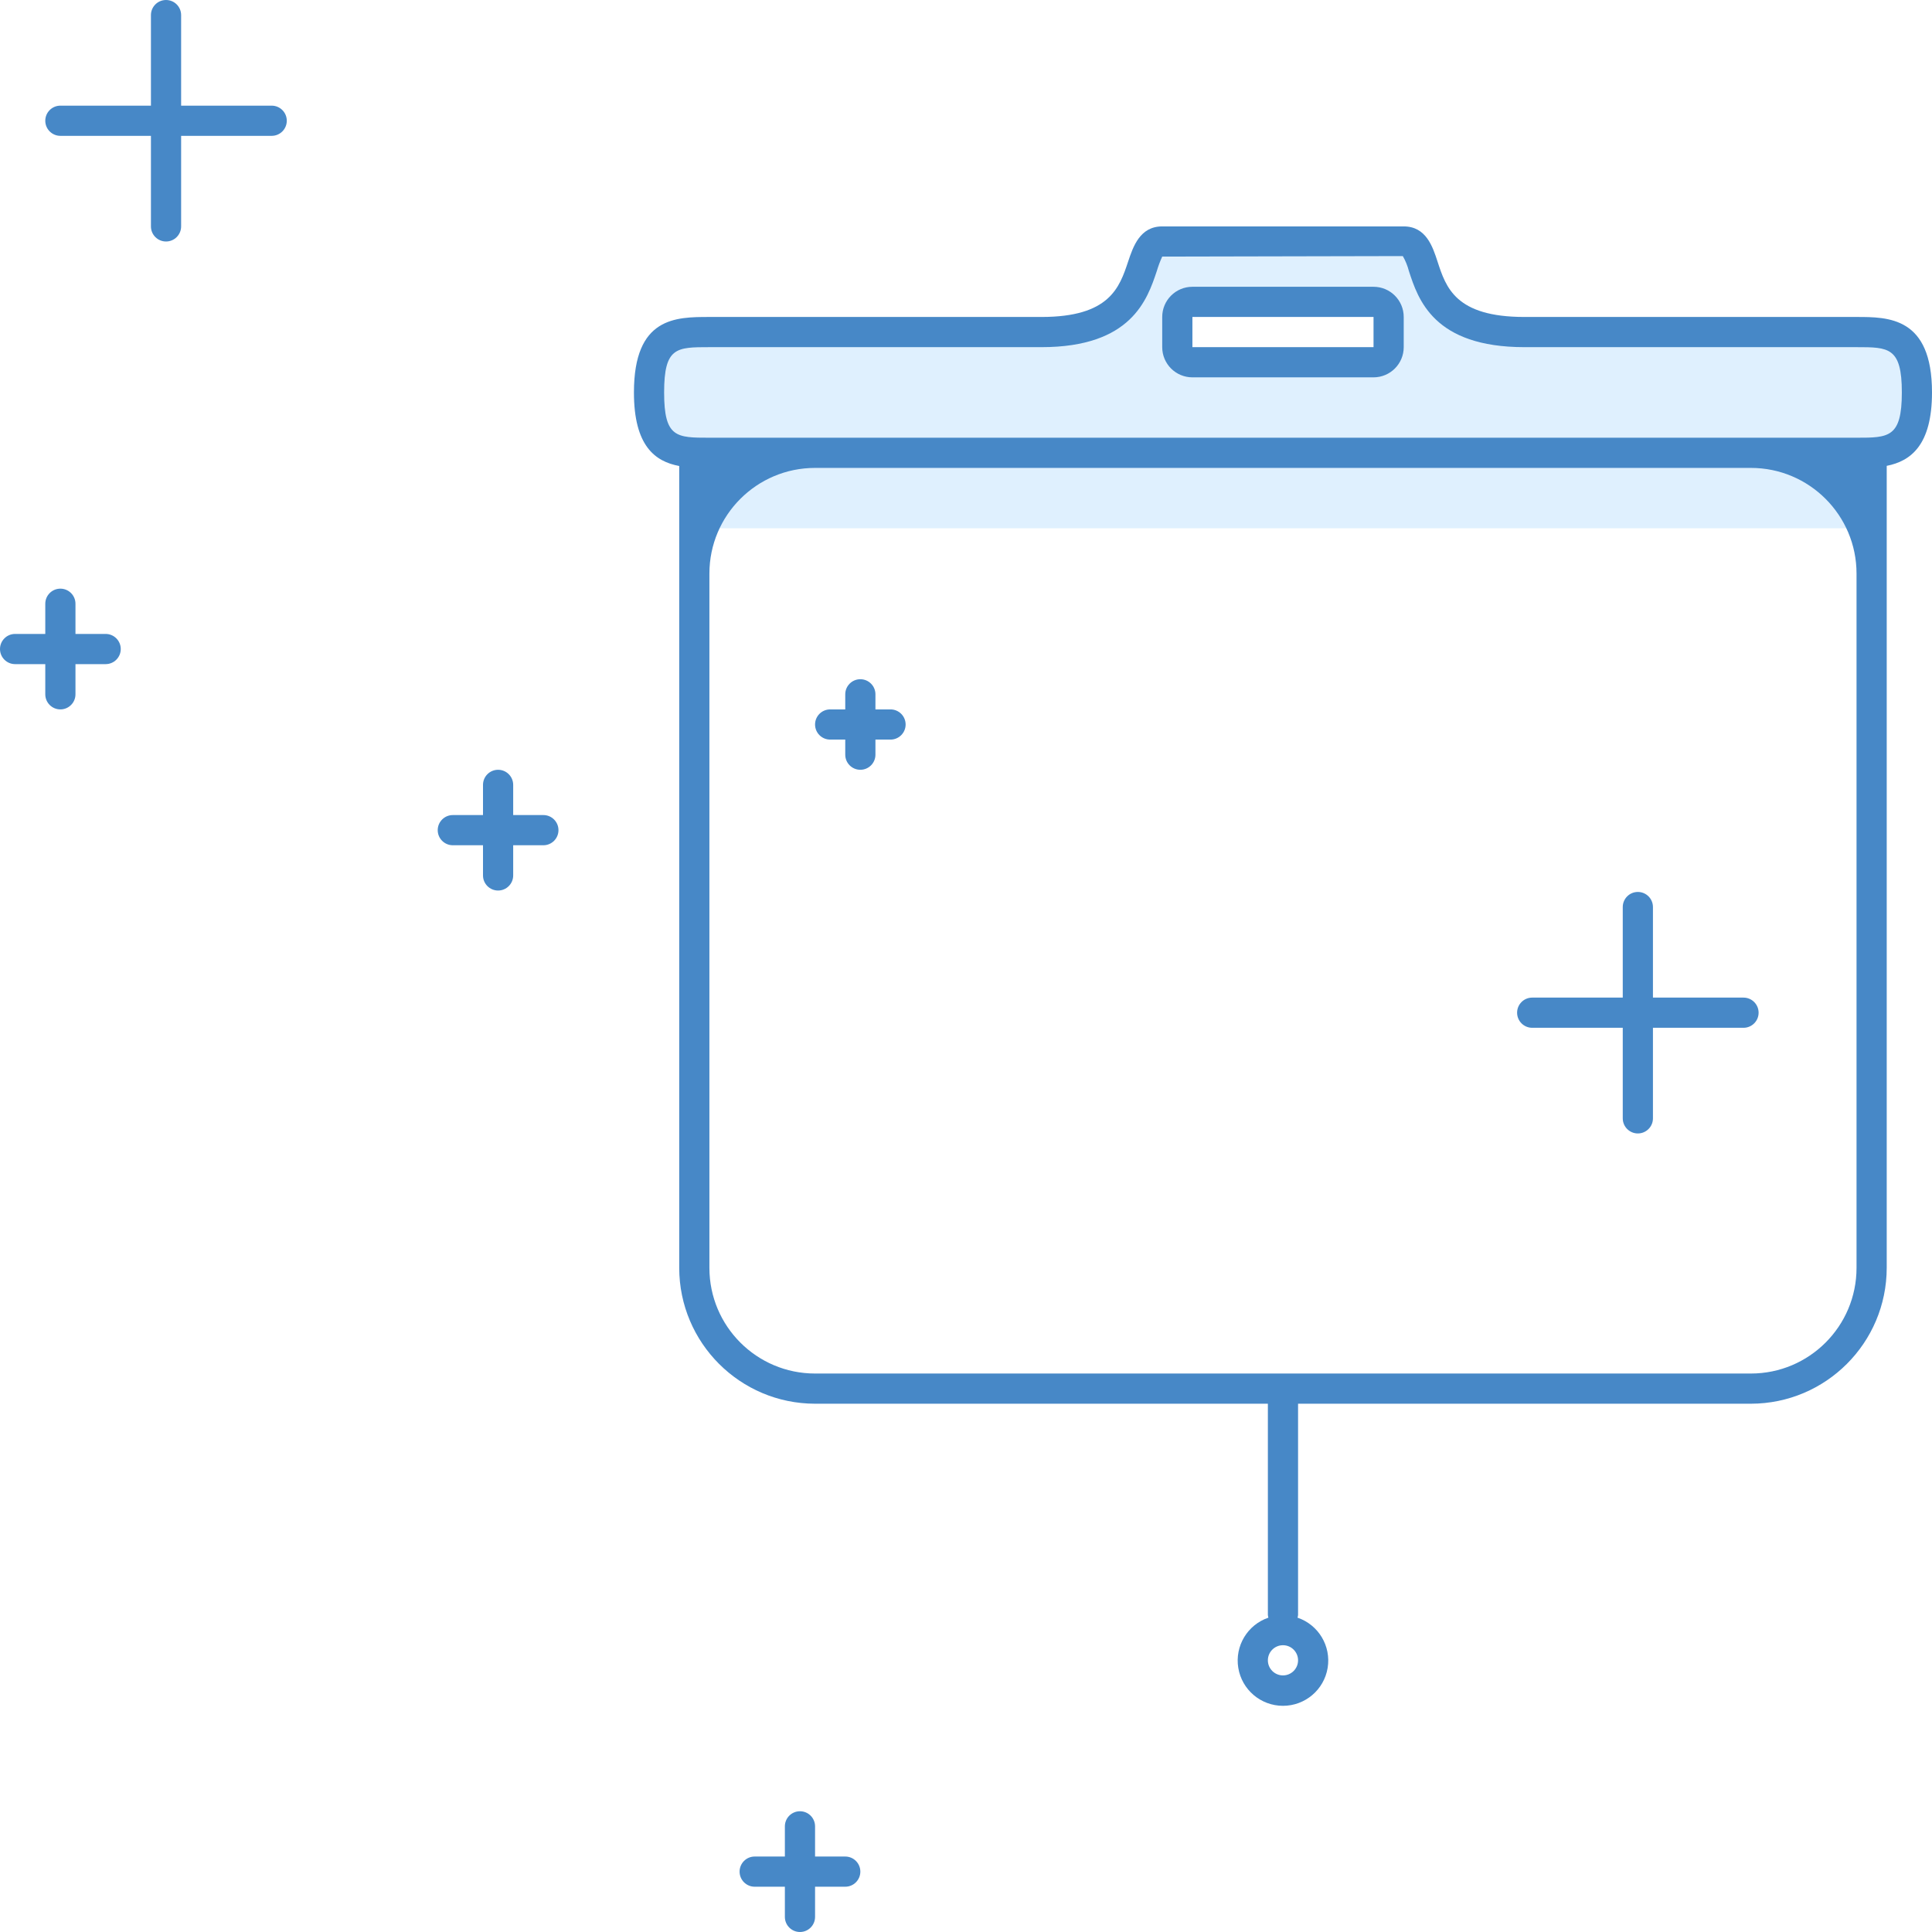
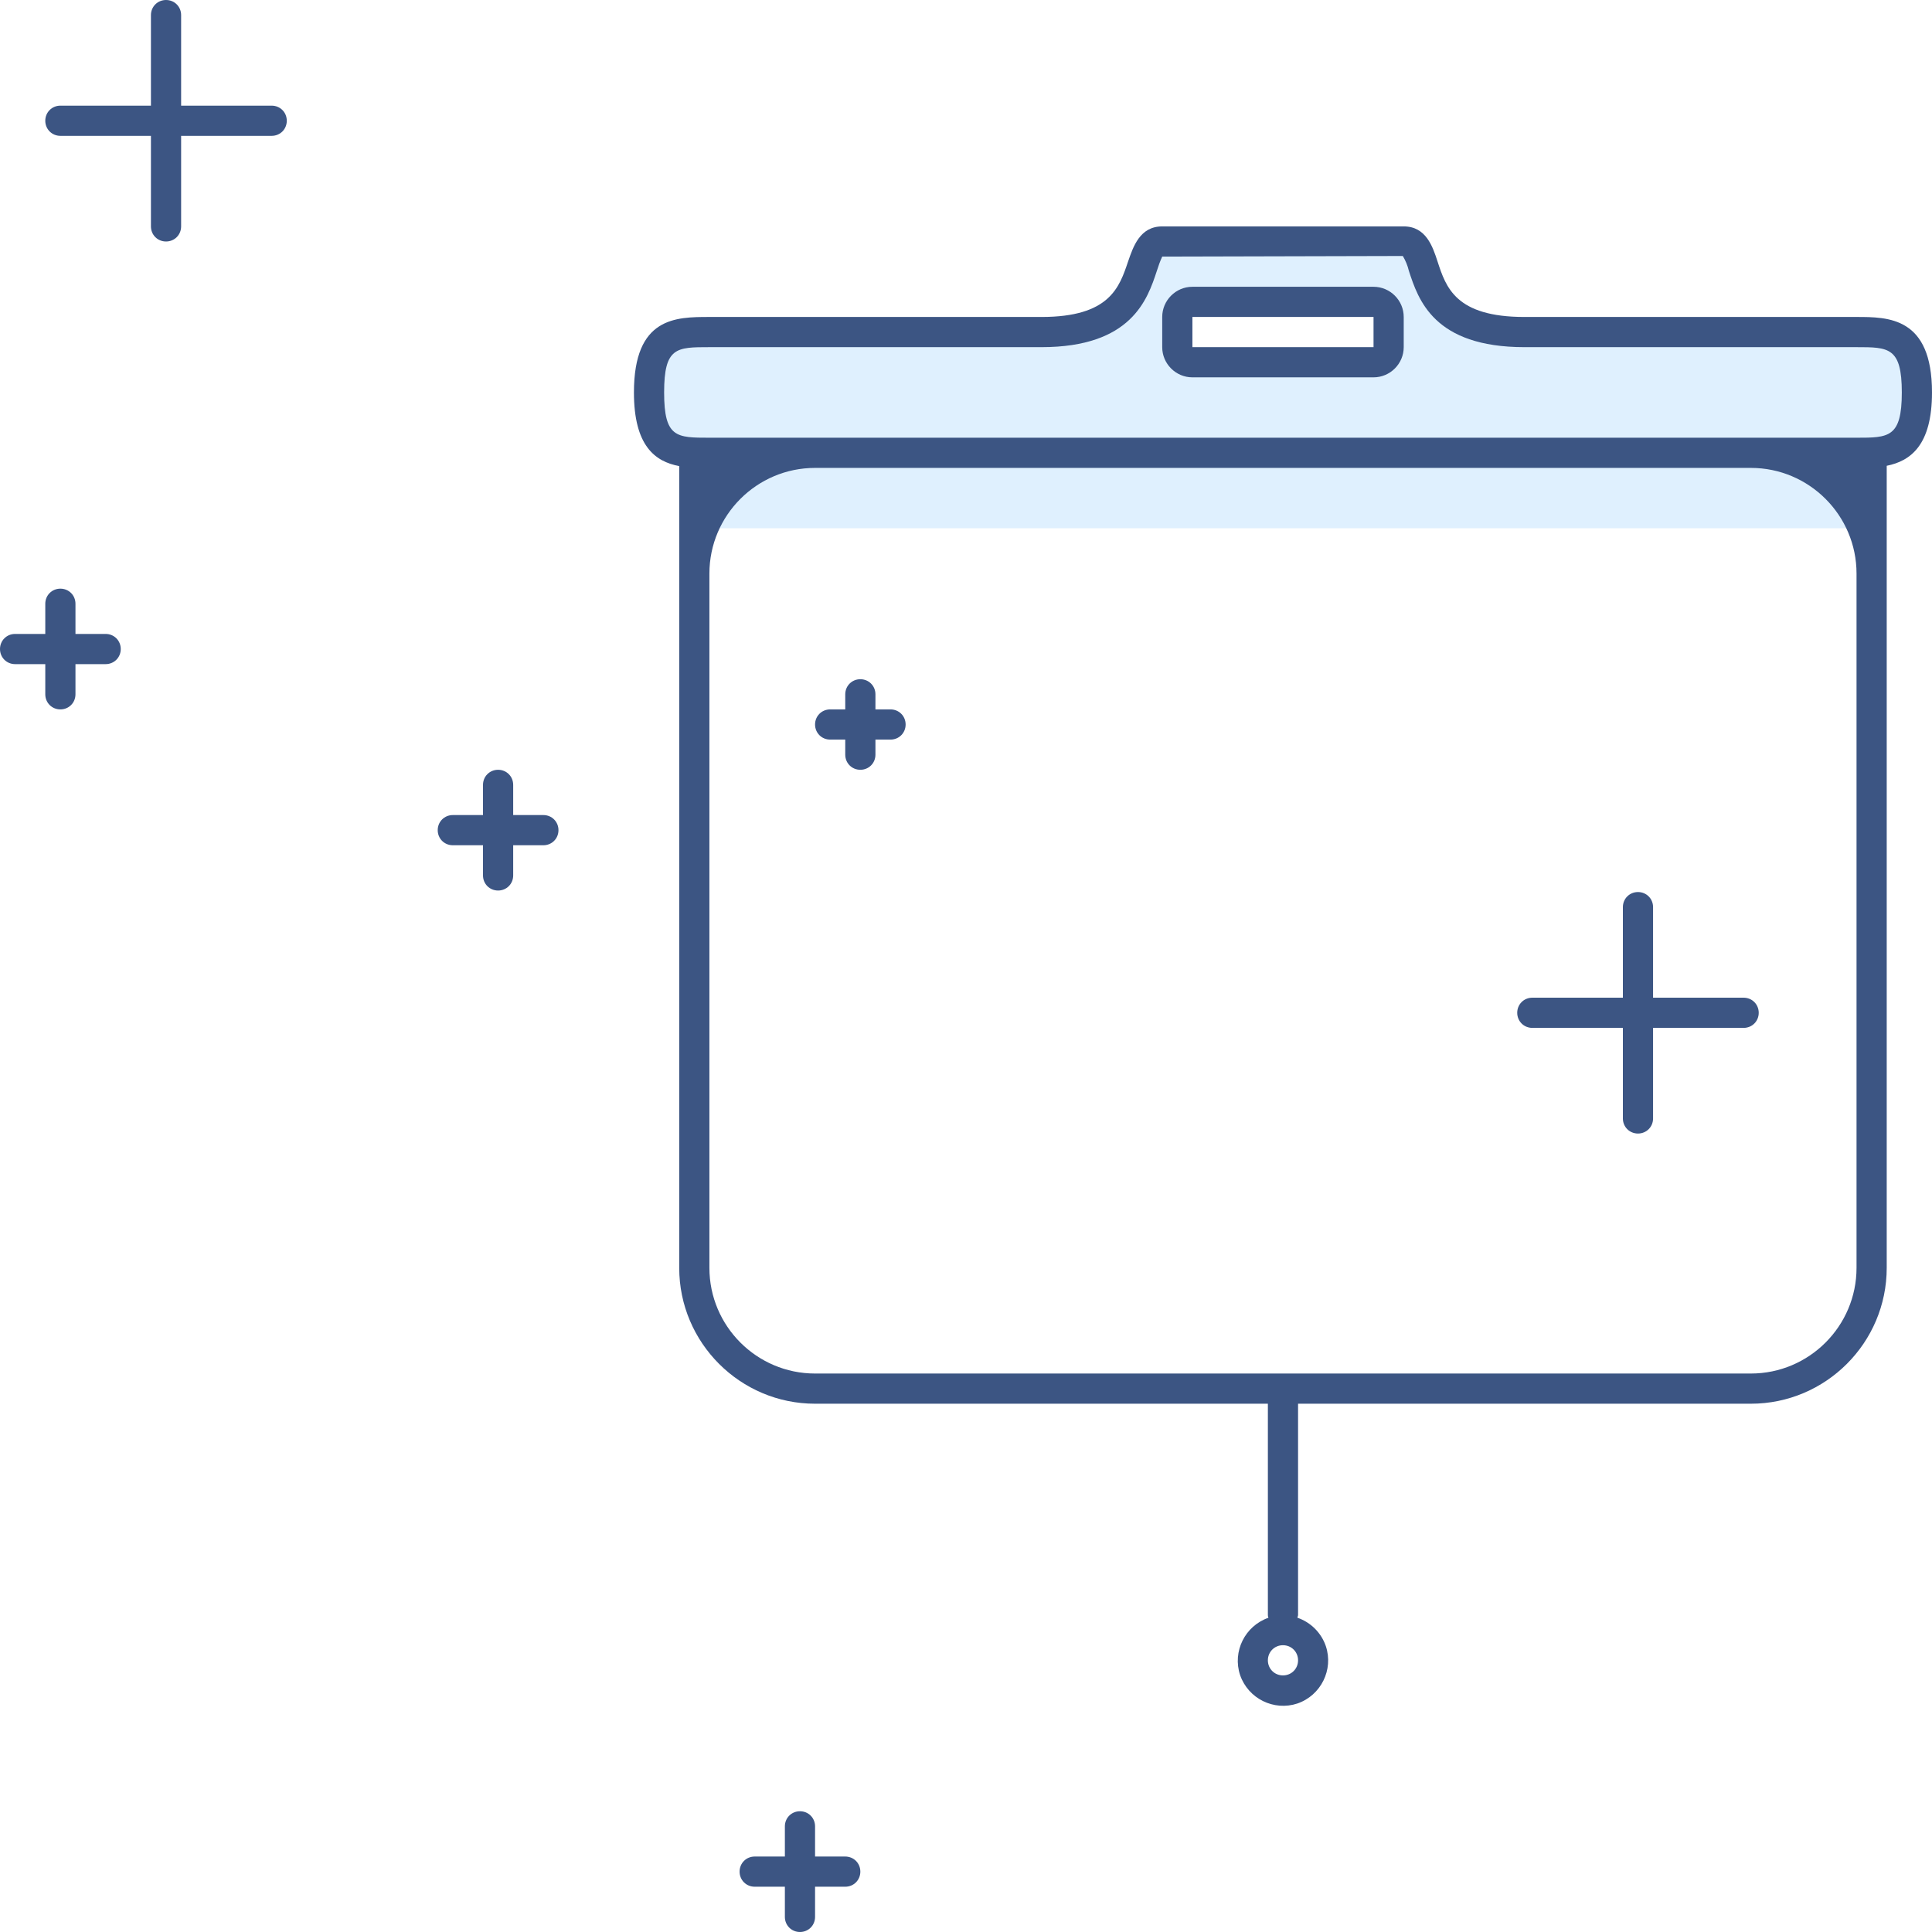
- <svg xmlns="http://www.w3.org/2000/svg" width="64" height="64" viewBox="0 0 64 64">
+ <svg xmlns="http://www.w3.org/2000/svg" id="export" viewBox="0 0 64 64">
  <defs>
-     <style>.a{fill:#dff0fe;}.b{fill:#4788c7;}</style>
+     <style>
+       .cls-1 {
+         fill: #3c5583;
+       }
+ 
+       .cls-2 {
+         fill: #dff0fe;
+       }
+     </style>
  </defs>
-   <path class="a" d="M433.5,201c0-1.97-.9-2-2-2h-11c-4.032,0-2.9-3-4-3h-8c-1.1,0-.005,3-4,3h-11c-1.1,0-2,0-2,2,0,1.685.64,1.947,1.5,1.989V205.5h39v-2.513C432.86,202.939,433.5,202.66,433.5,201ZM409,198.5a.5.5,0,0,1,.5-.5h6a.5.5,0,0,1,.5.5v1a.5.5,0,0,1-.5.5h-6a.5.5,0,0,1-.5-.5Z" transform="translate(-370 -188)" />
-   <path class="b" d="M434,201c0-2.5-1.445-2.5-2.5-2.5h-11c-2.284,0-2.6-.976-2.88-1.836-.16-.491-.378-1.164-1.12-1.164h-8c-.74,0-.965.673-1.129,1.164-.287.861-.613,1.836-2.871,1.836h-11c-1.114,0-2.5,0-2.5,2.5,0,1.773.7,2.287,1.5,2.437V230a4.505,4.505,0,0,0,4.5,4.5h15v7a.433.433,0,0,0,.018.087,1.5,1.5,0,1,0,.964,0A.433.433,0,0,0,413,241.5v-7h15a4.505,4.505,0,0,0,4.5-4.5V203.432C433.289,203.276,434,202.754,434,201Zm-21,42a.5.5,0,1,1-.5-.5A.5.5,0,0,1,413,243Zm18.5-13a3.5,3.5,0,0,1-3.5,3.5H397a3.5,3.5,0,0,1-3.5-3.5V207a3.5,3.5,0,0,1,3.5-3.5h31a3.5,3.5,0,0,1,3.5,3.5Zm0-27.5h-38c-1.092,0-1.5,0-1.5-1.5s.408-1.5,1.5-1.5h11c2.979,0,3.505-1.577,3.82-2.519a3.625,3.625,0,0,1,.18-.481l7.97-.017a1.986,1.986,0,0,1,.2.49c.307.945.82,2.527,3.831,2.527h11c1.061,0,1.5,0,1.5,1.5S432.561,202.5,431.5,202.5Z" transform="translate(-370 -188)" />
-   <path class="b" d="M415.5,197.5h-6a1,1,0,0,0-1,1v1a1,1,0,0,0,1,1h6a1,1,0,0,0,1-1v-1A1,1,0,0,0,415.5,197.5Zm0,2h-6v-1h6Z" transform="translate(-370 -188)" />
-   <path class="b" d="M373.5,209h-1v-1a.5.5,0,0,0-1,0v1h-1a.5.5,0,0,0,0,1h1v1a.5.5,0,0,0,1,0v-1h1a.5.5,0,0,0,0-1Z" transform="translate(-370 -188)" />
-   <path class="b" d="M427.756,221.047h-3v-3a.5.5,0,0,0-1,0v3h-3a.5.5,0,0,0,0,1h3v3a.5.5,0,0,0,1,0v-3h3a.5.5,0,0,0,0-1Z" transform="translate(-370 -188)" />
-   <path class="b" d="M398,249.5h-1v-1a.5.5,0,0,0-1,0v1h-1a.5.5,0,0,0,0,1h1v1a.5.5,0,0,0,1,0v-1h1a.5.5,0,0,0,0-1Z" transform="translate(-370 -188)" />
-   <path class="b" d="M399.5,211.5H399V211a.5.5,0,0,0-1,0v.5h-.5a.5.5,0,0,0,0,1h.5v.5a.5.5,0,0,0,1,0v-.5h.5a.5.5,0,0,0,0-1Z" transform="translate(-370 -188)" />
-   <path class="b" d="M379,191.5h-3v-3a.5.5,0,0,0-1,0v3h-3a.5.5,0,0,0,0,1h3v3a.5.5,0,0,0,1,0v-3h3a.5.5,0,0,0,0-1Z" transform="translate(-370 -188)" />
-   <path class="b" d="M388,215h-1v-1a.5.5,0,0,0-1,0v1h-1a.5.5,0,0,0,0,1h1v1a.5.5,0,0,0,1,0v-1h1a.5.5,0,0,0,0-1Z" transform="translate(-370 -188)" />
+   <path class="cls-2" d="M63.5,13c0-1.97-.9-2-2-2h-11c-4.03,0-2.9-3-4-3h-8c-1.1,0,0,3-4,3h-11c-1.1,0-2,0-2,2,0,1.68.64,1.95,1.5,1.99v2.51h39v-2.51c.86-.05,1.5-.33,1.5-1.99ZM39,10.5c0-.28.22-.5.5-.5h6c.28,0,.5.22.5.5v1c0,.28-.22.5-.5.5h-6c-.28,0-.5-.22-.5-.5v-1Z" />
+   <path class="cls-1" d="M64,13c0-2.5-1.45-2.5-2.5-2.5h-11c-2.28,0-2.6-.98-2.88-1.84-.16-.49-.38-1.16-1.12-1.16h-8c-.74,0-.96.67-1.13,1.16-.29.86-.61,1.84-2.87,1.84h-11c-1.11,0-2.5,0-2.5,2.5,0,1.77.7,2.29,1.5,2.44v26.56c0,2.48,2.02,4.5,4.5,4.5h15v7s0,.06.02.09c-.78.27-1.2,1.12-.94,1.9.27.78,1.12,1.2,1.9.94.78-.27,1.2-1.12.94-1.9-.15-.44-.5-.79-.94-.94,0-.03.02-.06.02-.09v-7h15c2.48,0,4.5-2.02,4.5-4.5V15.43c.79-.16,1.5-.68,1.5-2.43ZM43,55c0,.28-.22.5-.5.5s-.5-.22-.5-.5.22-.5.5-.5.5.22.5.5ZM61.5,42c0,1.93-1.57,3.5-3.5,3.5h-31c-1.93,0-3.5-1.57-3.5-3.5v-23c0-1.93,1.57-3.5,3.5-3.5h31c1.93,0,3.5,1.57,3.5,3.5v23ZM61.5,14.5H23.5c-1.09,0-1.5,0-1.5-1.5s.41-1.5,1.5-1.5h11c2.98,0,3.51-1.58,3.82-2.52.05-.16.11-.33.18-.48l7.97-.02c.09.15.16.32.2.49.31.95.82,2.53,3.83,2.53h11c1.06,0,1.5,0,1.5,1.5s-.44,1.5-1.5,1.5Z" />
+   <path class="cls-1" d="M45.5,9.5h-6c-.55,0-1,.45-1,1v1c0,.55.45,1,1,1h6c.55,0,1-.45,1-1v-1c0-.55-.45-1-1-1ZM45.5,11.5h-6v-1h6v1Z" />
+   <path class="cls-1" d="M3.5,21h-1v-1c0-.28-.22-.5-.5-.5s-.5.22-.5.5v1H.5c-.28,0-.5.22-.5.5s.22.5.5.5h1v1c0,.28.22.5.5.5s.5-.22.5-.5v-1h1c.28,0,.5-.22.5-.5s-.22-.5-.5-.5Z" />
+   <path class="cls-1" d="M57.76,33.05h-3v-3c0-.28-.22-.5-.5-.5s-.5.22-.5.5v3h-3c-.28,0-.5.22-.5.5s.22.5.5.5h3v3c0,.28.22.5.5.5s.5-.22.5-.5v-3h3c.28,0,.5-.22.5-.5s-.22-.5-.5-.5Z" />
+   <path class="cls-1" d="M28,61.5h-1v-1c0-.28-.22-.5-.5-.5s-.5.22-.5.5v1h-1c-.28,0-.5.22-.5.5s.22.5.5.5h1v1c0,.28.22.5.5.5s.5-.22.5-.5v-1h1c.28,0,.5-.22.5-.5s-.22-.5-.5-.5Z" />
+   <path class="cls-1" d="M29.5,23.5h-.5v-.5c0-.28-.22-.5-.5-.5s-.5.22-.5.5v.5h-.5c-.28,0-.5.22-.5.5s.22.5.5.5h.5v.5c0,.28.22.5.5.5s.5-.22.5-.5v-.5h.5c.28,0,.5-.22.5-.5s-.22-.5-.5-.5Z" />
+   <path class="cls-1" d="M9,3.5h-3V.5c0-.28-.22-.5-.5-.5s-.5.22-.5.5v3h-3c-.28,0-.5.22-.5.5s.22.5.5.5h3v3c0,.28.22.5.5.5s.5-.22.5-.5v-3h3c.28,0,.5-.22.5-.5s-.22-.5-.5-.5Z" />
+   <path class="cls-1" d="M18,27h-1v-1c0-.28-.22-.5-.5-.5s-.5.22-.5.5v1h-1c-.28,0-.5.22-.5.5s.22.5.5.5h1v1c0,.28.22.5.5.5s.5-.22.5-.5v-1h1c.28,0,.5-.22.5-.5s-.22-.5-.5-.5Z" />
</svg>
